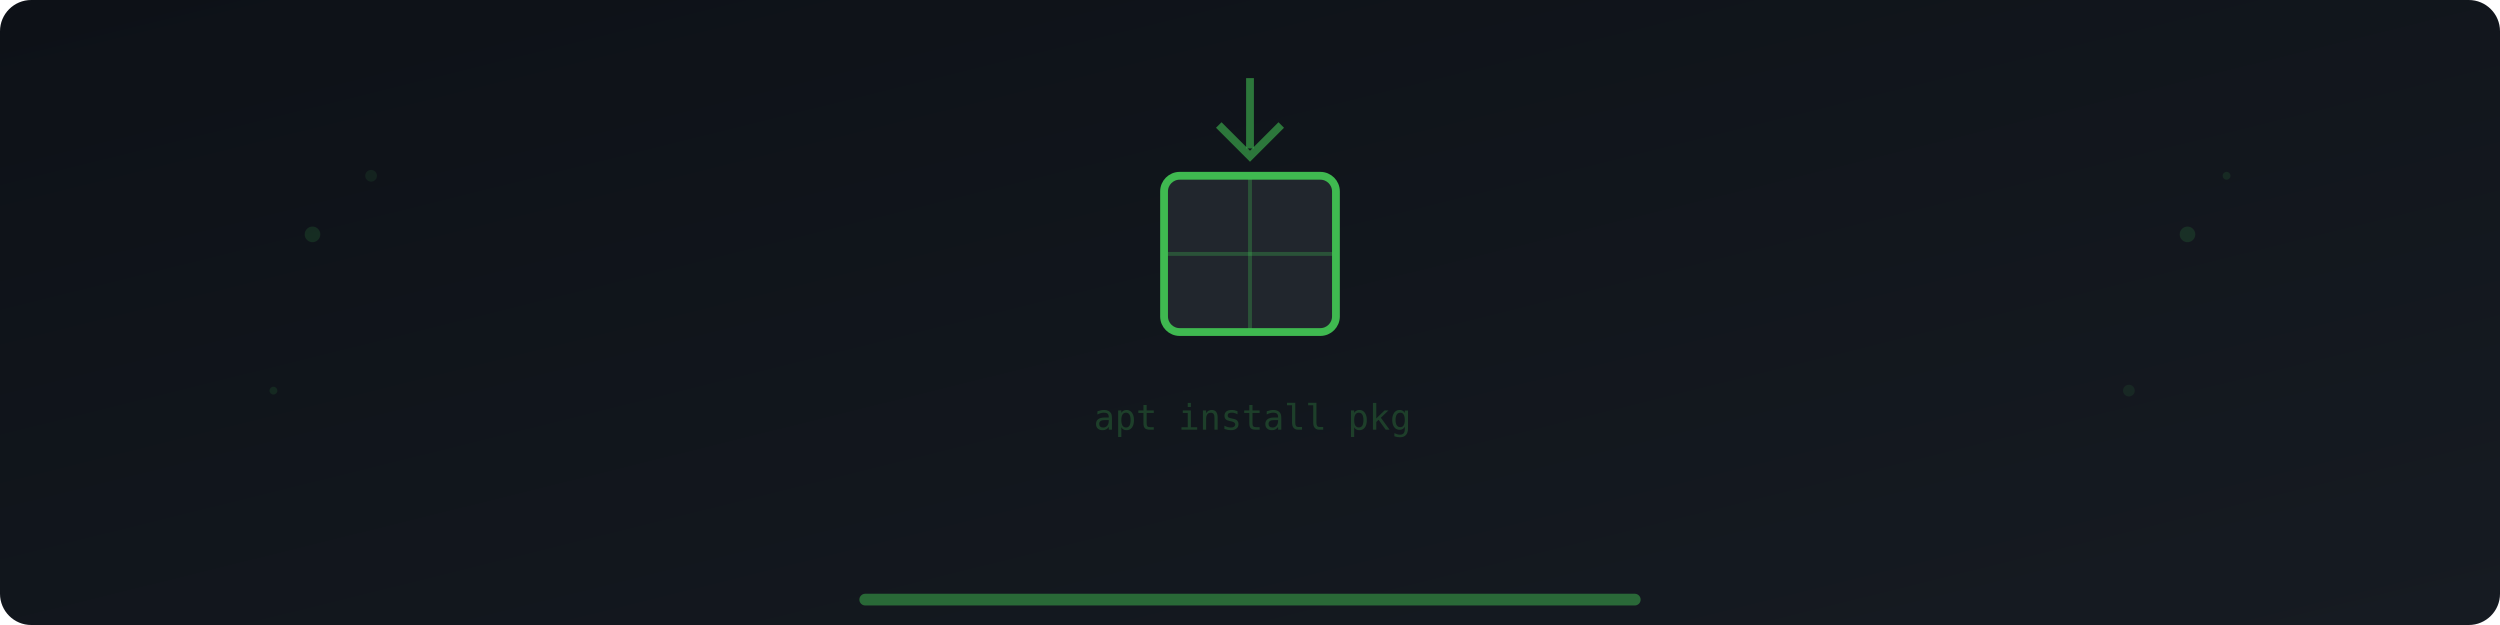
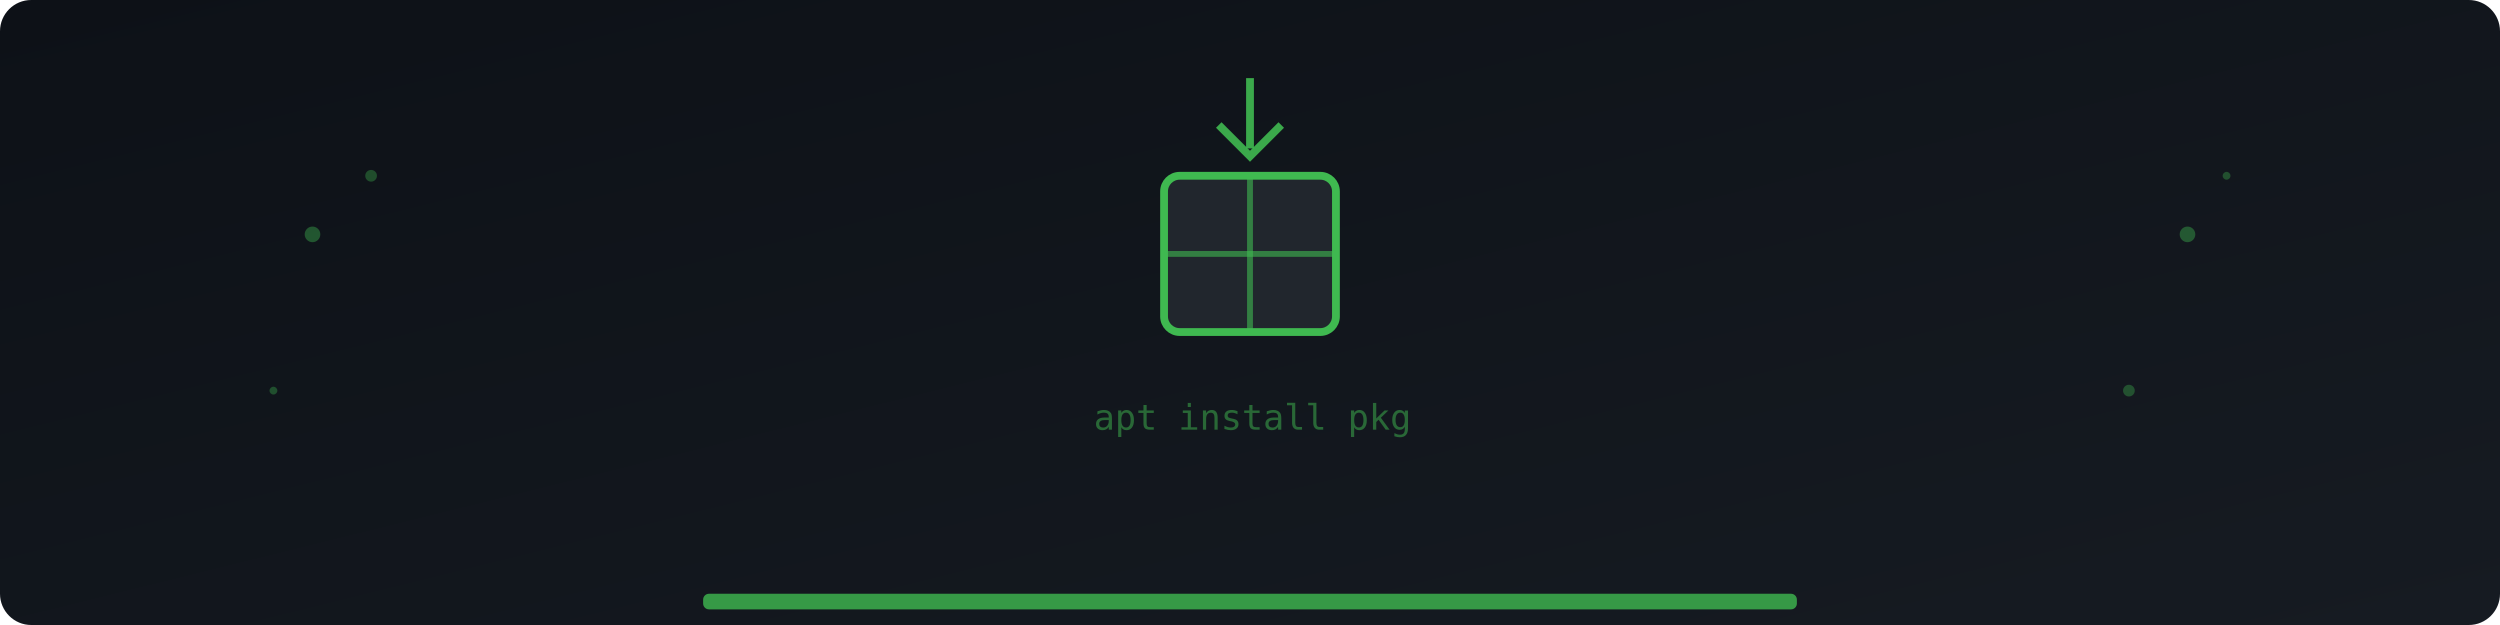
<svg xmlns="http://www.w3.org/2000/svg" viewBox="0 0 640 160" width="640" height="160">
  <defs>
    <linearGradient id="bg" x1="0" y1="0" x2="1" y2="1">
      <stop offset="0%" stop-color="#0d1117" />
      <stop offset="100%" stop-color="#161b22" />
    </linearGradient>
  </defs>
  <rect width="640" height="160" fill="url(#bg)" rx="8" />
-   <circle cx="80" cy="60" r="2" fill="#3fb950" opacity="0.15" />
-   <circle cx="95" cy="45" r="1.5" fill="#3fb950" opacity="0.1" />
-   <circle cx="70" cy="100" r="1" fill="#3fb950" opacity="0.12" />
-   <circle cx="560" cy="60" r="2" fill="#3fb950" opacity="0.15" />
-   <circle cx="545" cy="100" r="1.5" fill="#3fb950" opacity="0.1" />
-   <circle cx="570" cy="45" r="1" fill="#3fb950" opacity="0.12" />
+   <circle cx="80" cy="60" r="2" fill="#3fb950" opacity="0.4" />
+   <circle cx="95" cy="45" r="1.5" fill="#3fb950" opacity="0.35" />
+   <circle cx="70" cy="100" r="1" fill="#3fb950" opacity="0.35" />
+   <circle cx="560" cy="60" r="2" fill="#3fb950" opacity="0.4" />
+   <circle cx="545" cy="100" r="1.5" fill="#3fb950" opacity="0.35" />
+   <circle cx="570" cy="45" r="1" fill="#3fb950" opacity="0.35" />
  <rect x="298" y="45" width="44" height="40" rx="4" fill="#21262d" stroke="#3fb950" stroke-width="2" />
-   <line x1="320" y1="45" x2="320" y2="85" stroke="#3fb950" stroke-width="1" opacity="0.3" />
-   <line x1="298" y1="65" x2="342" y2="65" stroke="#3fb950" stroke-width="1" opacity="0.3" />
-   <line x1="320" y1="20" x2="320" y2="38" stroke="#3fb950" stroke-width="2" opacity="0.6" />
-   <polyline points="312,32 320,40 328,32" fill="none" stroke="#3fb950" stroke-width="2" opacity="0.6" />
-   <text x="280" y="110" font-family="monospace" font-size="9" fill="#3fb950" opacity="0.25">apt install pkg</text>
-   <rect x="220" y="152" width="200" height="3" fill="#3fb950" opacity="0.5" rx="1.5" />
+   <line x1="320" y1="45" x2="320" y2="85" stroke="#3fb950" stroke-width="1.5" opacity="0.6" />
+   <line x1="298" y1="65" x2="342" y2="65" stroke="#3fb950" stroke-width="1.5" opacity="0.6" />
+   <line x1="320" y1="20" x2="320" y2="38" stroke="#3fb950" stroke-width="2" opacity="0.9" />
+   <polyline points="312,32 320,40 328,32" fill="none" stroke="#3fb950" stroke-width="2" opacity="0.9" />
+   <text x="280" y="110" font-family="monospace" font-size="9" fill="#3fb950" opacity="0.5">apt install pkg</text>
+   <rect x="180" y="152" width="280" height="4" fill="#3fb950" opacity="0.8" rx="1.5" />
</svg>
